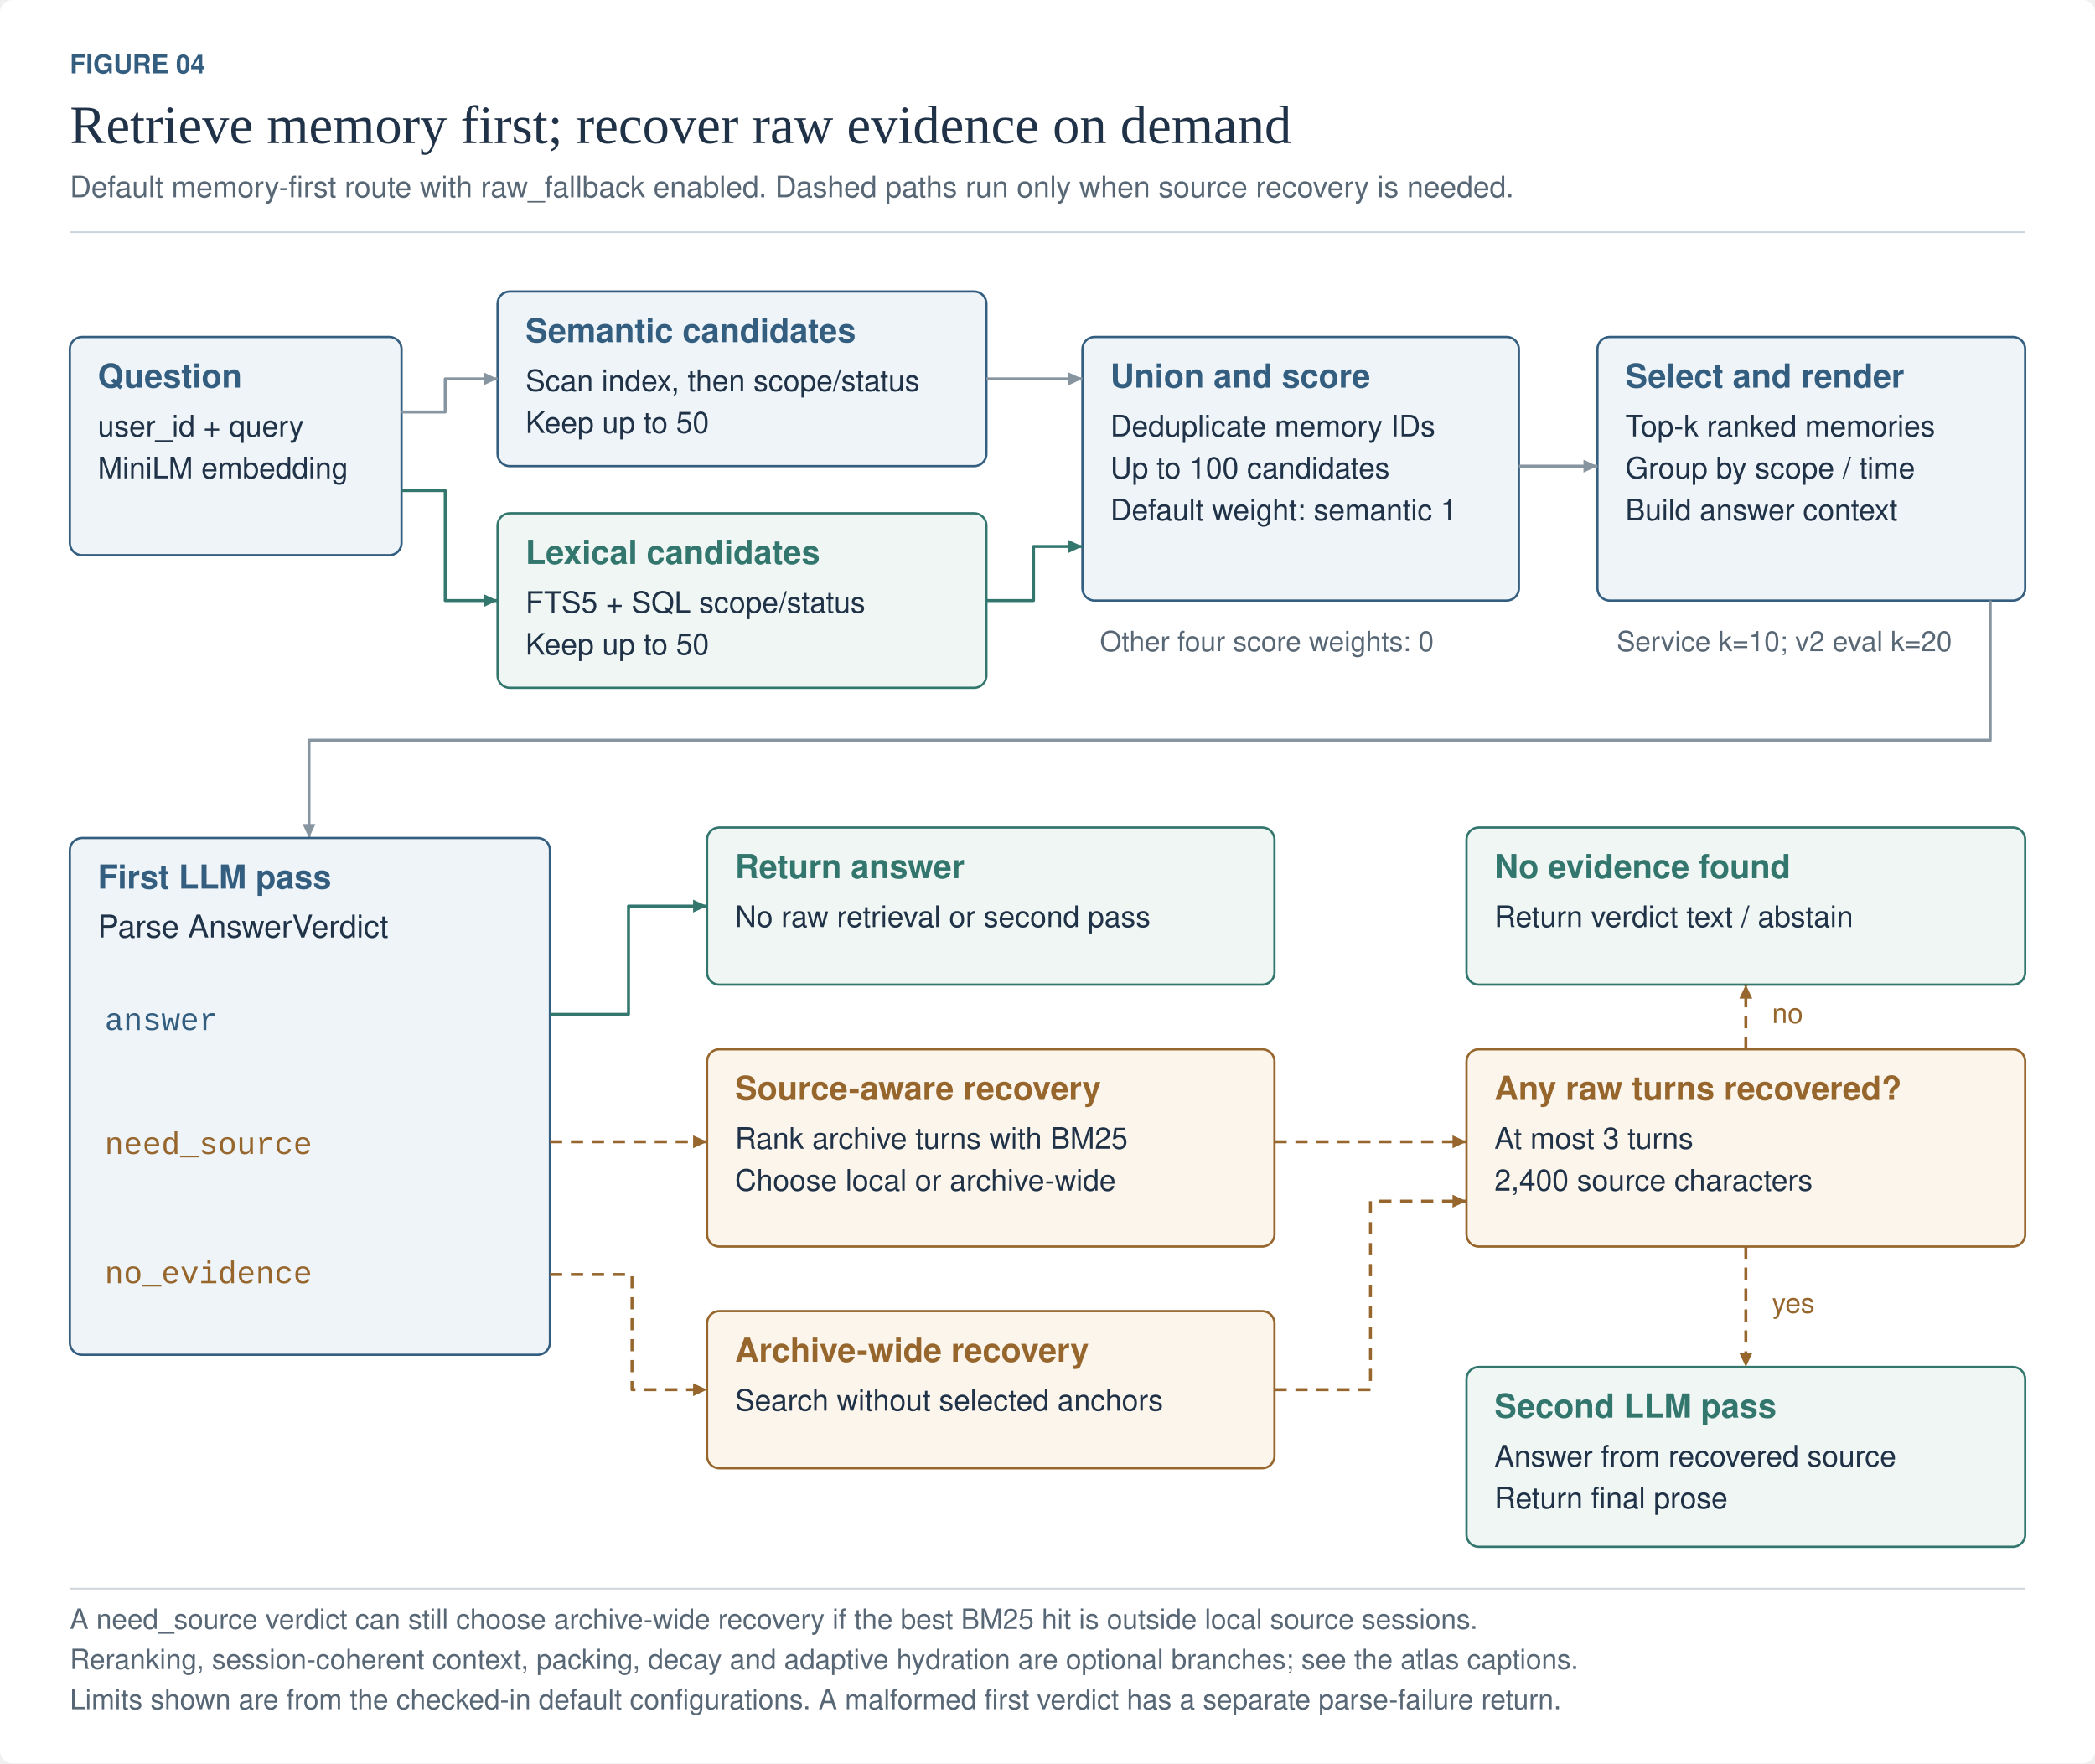
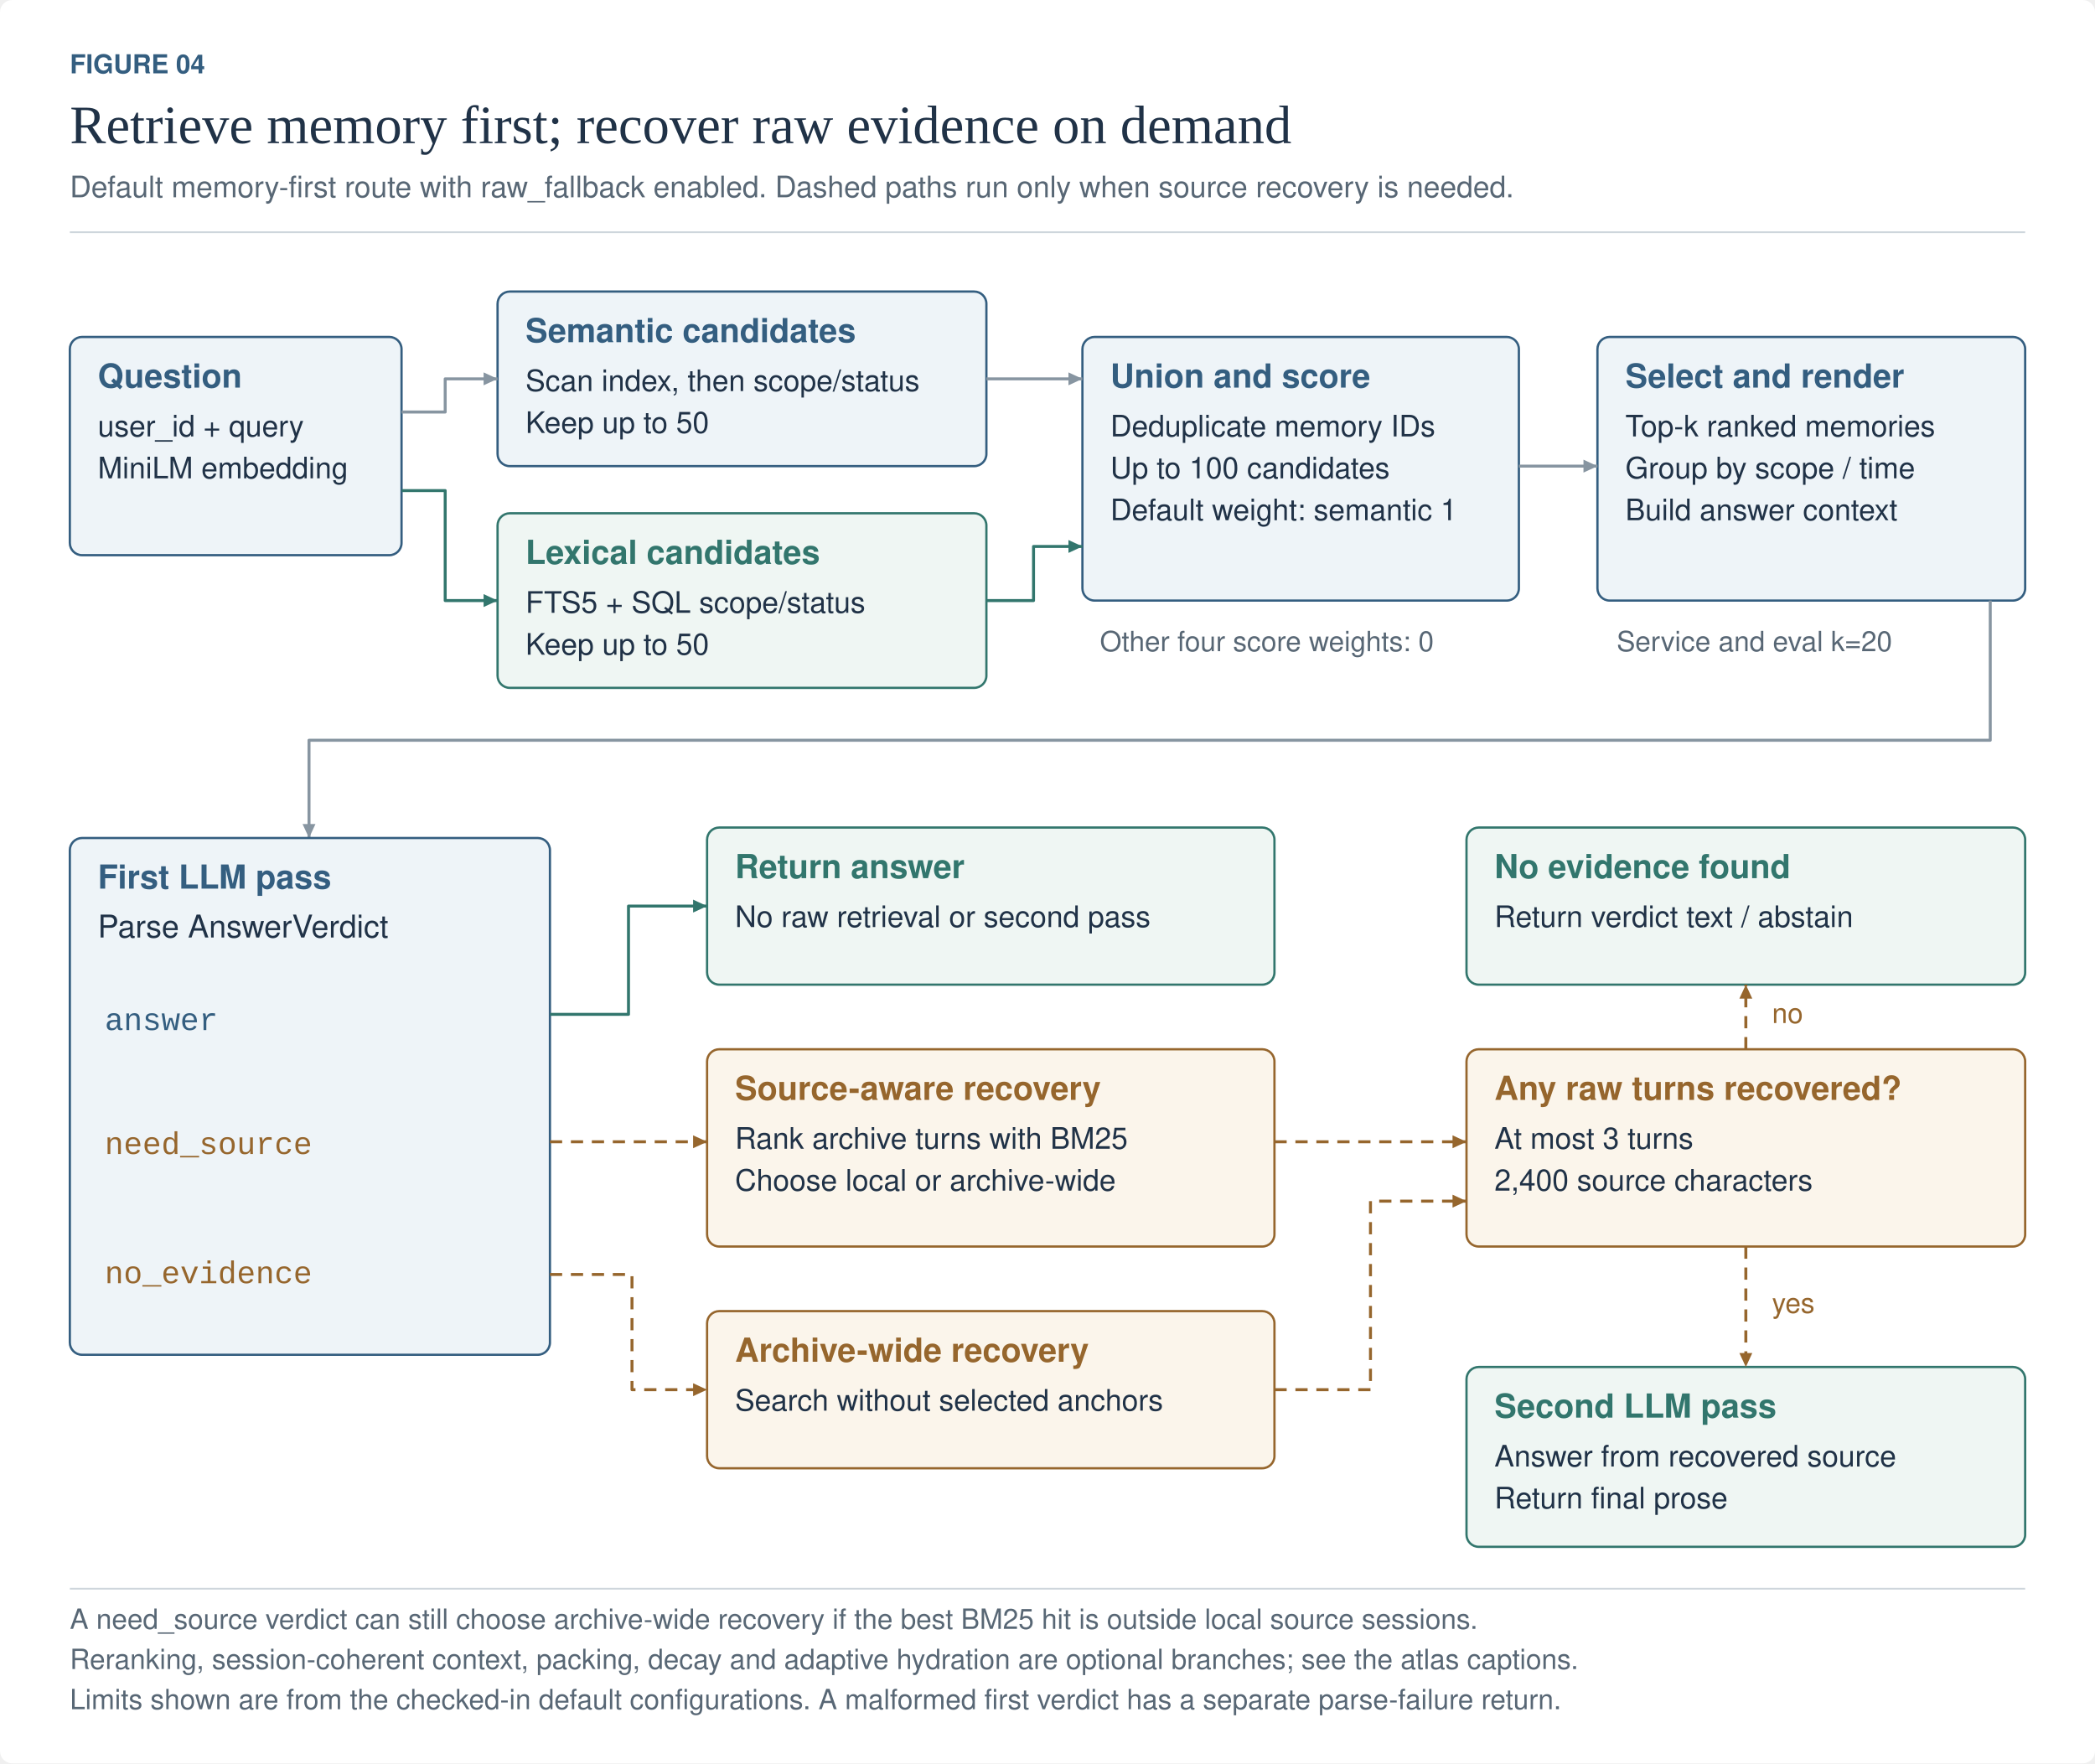
<svg xmlns="http://www.w3.org/2000/svg" width="1200" height="1010" viewBox="0 0 1200 1010" role="img" aria-labelledby="title desc">
  <rect x="0" y="0" width="1200" height="1010" rx="7" fill="#FFFFFF" stroke="none" stroke-width="1.3" />
  <text x="40" y="42" font-family="Helvetica, Arial, sans-serif" font-size="15" font-weight="700" fill="#345E80" text-anchor="start">FIGURE 04</text>
  <text x="40" y="82" font-family="Georgia, Times New Roman, serif" font-size="31" font-weight="400" fill="#203247" text-anchor="start">Retrieve memory first; recover raw evidence on demand</text>
  <text x="40" y="113" font-family="Helvetica, Arial, sans-serif" font-size="17" font-weight="400" fill="#586775" text-anchor="start">Default memory-first route with raw_fallback enabled. Dashed paths run only when source recovery is needed.</text>
  <polyline points="40,133 1160,133" fill="none" stroke="#CED6DC" stroke-width="1" stroke-linejoin="round" />
  <rect x="40" y="193" width="190" height="125" rx="7" fill="#EEF4F8" stroke="#345E80" stroke-width="1.3" />
  <text x="56" y="222" font-family="Helvetica, Arial, sans-serif" font-size="19" font-weight="700" fill="#345E80" text-anchor="start">Question</text>
  <text x="56" y="250" font-family="Helvetica, Arial, sans-serif" font-size="17" font-weight="400" fill="#203247" text-anchor="start">user_id + query</text>
  <text x="56" y="274" font-family="Helvetica, Arial, sans-serif" font-size="17" font-weight="400" fill="#203247" text-anchor="start">MiniLM embedding</text>
  <rect x="285" y="167" width="280" height="100" rx="7" fill="#EEF4F8" stroke="#345E80" stroke-width="1.3" />
  <text x="301" y="196" font-family="Helvetica, Arial, sans-serif" font-size="19" font-weight="700" fill="#345E80" text-anchor="start">Semantic candidates</text>
  <text x="301" y="224" font-family="Helvetica, Arial, sans-serif" font-size="17" font-weight="400" fill="#203247" text-anchor="start">Scan index, then scope/status</text>
  <text x="301" y="248" font-family="Helvetica, Arial, sans-serif" font-size="17" font-weight="400" fill="#203247" text-anchor="start">Keep up to 50</text>
  <rect x="285" y="294" width="280" height="100" rx="7" fill="#EFF6F3" stroke="#32766D" stroke-width="1.3" />
  <text x="301" y="323" font-family="Helvetica, Arial, sans-serif" font-size="19" font-weight="700" fill="#32766D" text-anchor="start">Lexical candidates</text>
  <text x="301" y="351" font-family="Helvetica, Arial, sans-serif" font-size="17" font-weight="400" fill="#203247" text-anchor="start">FTS5 + SQL scope/status</text>
  <text x="301" y="375" font-family="Helvetica, Arial, sans-serif" font-size="17" font-weight="400" fill="#203247" text-anchor="start">Keep up to 50</text>
  <polyline points="230,236 255,236 255,217 285,217" fill="none" stroke="#8795A1" stroke-width="1.7" stroke-linejoin="round" />
  <polygon points="285,217 277.0,213.3 277.0,220.7" fill="#8795A1" />
  <polyline points="230,281 255,281 255,344 285,344" fill="none" stroke="#32766D" stroke-width="1.7" stroke-linejoin="round" />
  <polygon points="285,344 277.0,340.3 277.0,347.7" fill="#32766D" />
  <rect x="620" y="193" width="250" height="151" rx="7" fill="#EEF4F8" stroke="#345E80" stroke-width="1.3" />
  <text x="636" y="222" font-family="Helvetica, Arial, sans-serif" font-size="19" font-weight="700" fill="#345E80" text-anchor="start">Union and score</text>
  <text x="636" y="250" font-family="Helvetica, Arial, sans-serif" font-size="17" font-weight="400" fill="#203247" text-anchor="start">Deduplicate memory IDs</text>
  <text x="636" y="274" font-family="Helvetica, Arial, sans-serif" font-size="17" font-weight="400" fill="#203247" text-anchor="start">Up to 100 candidates</text>
  <text x="636" y="298" font-family="Helvetica, Arial, sans-serif" font-size="17" font-weight="400" fill="#203247" text-anchor="start">Default weight: semantic 1</text>
  <polyline points="565,217 620,217" fill="none" stroke="#8795A1" stroke-width="1.7" stroke-linejoin="round" />
  <polygon points="620,217 612.0,213.3 612.0,220.7" fill="#8795A1" />
  <polyline points="565,344 592,344 592,313 620,313" fill="none" stroke="#32766D" stroke-width="1.7" stroke-linejoin="round" />
  <polygon points="620,313 612.0,309.3 612.0,316.7" fill="#32766D" />
  <rect x="915" y="193" width="245" height="151" rx="7" fill="#EEF4F8" stroke="#345E80" stroke-width="1.3" />
  <text x="931" y="222" font-family="Helvetica, Arial, sans-serif" font-size="19" font-weight="700" fill="#345E80" text-anchor="start">Select and render</text>
  <text x="931" y="250" font-family="Helvetica, Arial, sans-serif" font-size="17" font-weight="400" fill="#203247" text-anchor="start">Top-k ranked memories</text>
  <text x="931" y="274" font-family="Helvetica, Arial, sans-serif" font-size="17" font-weight="400" fill="#203247" text-anchor="start">Group by scope / time</text>
  <text x="931" y="298" font-family="Helvetica, Arial, sans-serif" font-size="17" font-weight="400" fill="#203247" text-anchor="start">Build answer context</text>
  <polyline points="870,267 915,267" fill="none" stroke="#8795A1" stroke-width="1.7" stroke-linejoin="round" />
  <polygon points="915,267 907.0,263.3 907.0,270.7" fill="#8795A1" />
  <text x="630" y="373" font-family="Helvetica, Arial, sans-serif" font-size="16" font-weight="400" fill="#586775" text-anchor="start">Other four score weights: 0</text>
-   <text x="926" y="373" font-family="Helvetica, Arial, sans-serif" font-size="16" font-weight="400" fill="#586775" text-anchor="start">Service k=10; v2 eval k=20</text>
+   <text x="926" y="373" font-family="Helvetica, Arial, sans-serif" font-size="16" font-weight="400" fill="#586775" text-anchor="start">Service and eval k=20</text>
  <polyline points="1140,344 1140,424 177,424 177,480" fill="none" stroke="#8795A1" stroke-width="1.7" stroke-linejoin="round" />
  <polygon points="177,480 180.7,472.0 173.3,472.0" fill="#8795A1" />
  <rect x="40" y="480" width="275" height="296" rx="7" fill="#EEF4F8" stroke="#345E80" stroke-width="1.3" />
  <text x="56" y="509" font-family="Helvetica, Arial, sans-serif" font-size="19" font-weight="700" fill="#345E80" text-anchor="start">First LLM pass</text>
  <text x="56" y="537" font-family="Helvetica, Arial, sans-serif" font-size="18" font-weight="400" fill="#203247" text-anchor="start">Parse AnswerVerdict</text>
  <text x="60" y="590" font-family="Courier New, monospace" font-size="18" font-weight="400" fill="#345E80" text-anchor="start">answer</text>
  <text x="60" y="661" font-family="Courier New, monospace" font-size="18" font-weight="400" fill="#96662D" text-anchor="start">need_source</text>
  <text x="60" y="735" font-family="Courier New, monospace" font-size="18" font-weight="400" fill="#96662D" text-anchor="start">no_evidence</text>
  <rect x="405" y="474" width="325" height="90" rx="7" fill="#EFF6F3" stroke="#32766D" stroke-width="1.3" />
  <text x="421" y="503" font-family="Helvetica, Arial, sans-serif" font-size="19" font-weight="700" fill="#32766D" text-anchor="start">Return answer</text>
  <text x="421" y="531" font-family="Helvetica, Arial, sans-serif" font-size="17" font-weight="400" fill="#203247" text-anchor="start">No raw retrieval or second pass</text>
  <polyline points="315,581 360,581 360,519 405,519" fill="none" stroke="#32766D" stroke-width="1.7" stroke-linejoin="round" />
  <polygon points="405,519 397.0,515.3 397.0,522.7" fill="#32766D" />
  <rect x="405" y="601" width="325" height="113" rx="7" fill="#FBF5EB" stroke="#96662D" stroke-width="1.3" />
  <text x="421" y="630" font-family="Helvetica, Arial, sans-serif" font-size="19" font-weight="700" fill="#96662D" text-anchor="start">Source-aware recovery</text>
  <text x="421" y="658" font-family="Helvetica, Arial, sans-serif" font-size="17" font-weight="400" fill="#203247" text-anchor="start">Rank archive turns with BM25</text>
  <text x="421" y="682" font-family="Helvetica, Arial, sans-serif" font-size="17" font-weight="400" fill="#203247" text-anchor="start">Choose local or archive-wide</text>
  <polyline points="315,654 405,654" fill="none" stroke="#96662D" stroke-width="1.7" stroke-linejoin="round" stroke-dasharray="7 5" />
  <polygon points="405,654 397.0,650.3 397.0,657.7" fill="#96662D" />
  <rect x="405" y="751" width="325" height="90" rx="7" fill="#FBF5EB" stroke="#96662D" stroke-width="1.3" />
  <text x="421" y="780" font-family="Helvetica, Arial, sans-serif" font-size="19" font-weight="700" fill="#96662D" text-anchor="start">Archive-wide recovery</text>
  <text x="421" y="808" font-family="Helvetica, Arial, sans-serif" font-size="17" font-weight="400" fill="#203247" text-anchor="start">Search without selected anchors</text>
  <polyline points="315,730 362,730 362,796 405,796" fill="none" stroke="#96662D" stroke-width="1.7" stroke-linejoin="round" stroke-dasharray="7 5" />
  <polygon points="405,796 397.0,792.3 397.0,799.7" fill="#96662D" />
  <rect x="840" y="601" width="320" height="113" rx="7" fill="#FBF5EB" stroke="#96662D" stroke-width="1.3" />
  <text x="856" y="630" font-family="Helvetica, Arial, sans-serif" font-size="19" font-weight="700" fill="#96662D" text-anchor="start">Any raw turns recovered?</text>
  <text x="856" y="658" font-family="Helvetica, Arial, sans-serif" font-size="17" font-weight="400" fill="#203247" text-anchor="start">At most 3 turns</text>
  <text x="856" y="682" font-family="Helvetica, Arial, sans-serif" font-size="17" font-weight="400" fill="#203247" text-anchor="start">2,400 source characters</text>
  <polyline points="730,654 840,654" fill="none" stroke="#96662D" stroke-width="1.7" stroke-linejoin="round" stroke-dasharray="7 5" />
  <polygon points="840,654 832.0,650.3 832.0,657.7" fill="#96662D" />
  <polyline points="730,796 785,796 785,688 840,688" fill="none" stroke="#96662D" stroke-width="1.7" stroke-linejoin="round" stroke-dasharray="7 5" />
  <polygon points="840,688 832.0,684.3 832.0,691.7" fill="#96662D" />
  <rect x="840" y="474" width="320" height="90" rx="7" fill="#EFF6F3" stroke="#32766D" stroke-width="1.3" />
  <text x="856" y="503" font-family="Helvetica, Arial, sans-serif" font-size="19" font-weight="700" fill="#32766D" text-anchor="start">No evidence found</text>
  <text x="856" y="531" font-family="Helvetica, Arial, sans-serif" font-size="17" font-weight="400" fill="#203247" text-anchor="start">Return verdict text / abstain</text>
  <polyline points="1000,601 1000,564" fill="none" stroke="#96662D" stroke-width="1.7" stroke-linejoin="round" stroke-dasharray="7 5" />
  <polygon points="1000,564 996.3,572.0 1003.7,572.0" fill="#96662D" />
  <text x="1015" y="586" font-family="Helvetica, Arial, sans-serif" font-size="16" font-weight="400" fill="#96662D" text-anchor="start">no</text>
  <rect x="840" y="783" width="320" height="103" rx="7" fill="#EFF6F3" stroke="#32766D" stroke-width="1.3" />
  <text x="856" y="812" font-family="Helvetica, Arial, sans-serif" font-size="19" font-weight="700" fill="#32766D" text-anchor="start">Second LLM pass</text>
  <text x="856" y="840" font-family="Helvetica, Arial, sans-serif" font-size="17" font-weight="400" fill="#203247" text-anchor="start">Answer from recovered source</text>
  <text x="856" y="864" font-family="Helvetica, Arial, sans-serif" font-size="17" font-weight="400" fill="#203247" text-anchor="start">Return final prose</text>
  <polyline points="1000,714 1000,783" fill="none" stroke="#96662D" stroke-width="1.7" stroke-linejoin="round" stroke-dasharray="7 5" />
  <polygon points="1000,783 1003.7,775.0 996.3,775.0" fill="#96662D" />
  <text x="1015" y="752" font-family="Helvetica, Arial, sans-serif" font-size="16" font-weight="400" fill="#96662D" text-anchor="start">yes</text>
  <polyline points="40,910 1160,910" fill="none" stroke="#CED6DC" stroke-width="1" stroke-linejoin="round" />
  <text x="40" y="933" font-family="Helvetica, Arial, sans-serif" font-size="16" font-weight="400" fill="#586775" text-anchor="start">A need_source verdict can still choose archive-wide recovery if the best BM25 hit is outside local source sessions.</text>
  <text x="40" y="956" font-family="Helvetica, Arial, sans-serif" font-size="16" font-weight="400" fill="#586775" text-anchor="start">Reranking, session-coherent context, packing, decay and adaptive hydration are optional branches; see the atlas captions.</text>
  <text x="40" y="979" font-family="Helvetica, Arial, sans-serif" font-size="16" font-weight="400" fill="#586775" text-anchor="start">Limits shown are from the checked-in default configurations. A malformed first verdict has a separate parse-failure return.</text>
</svg>
